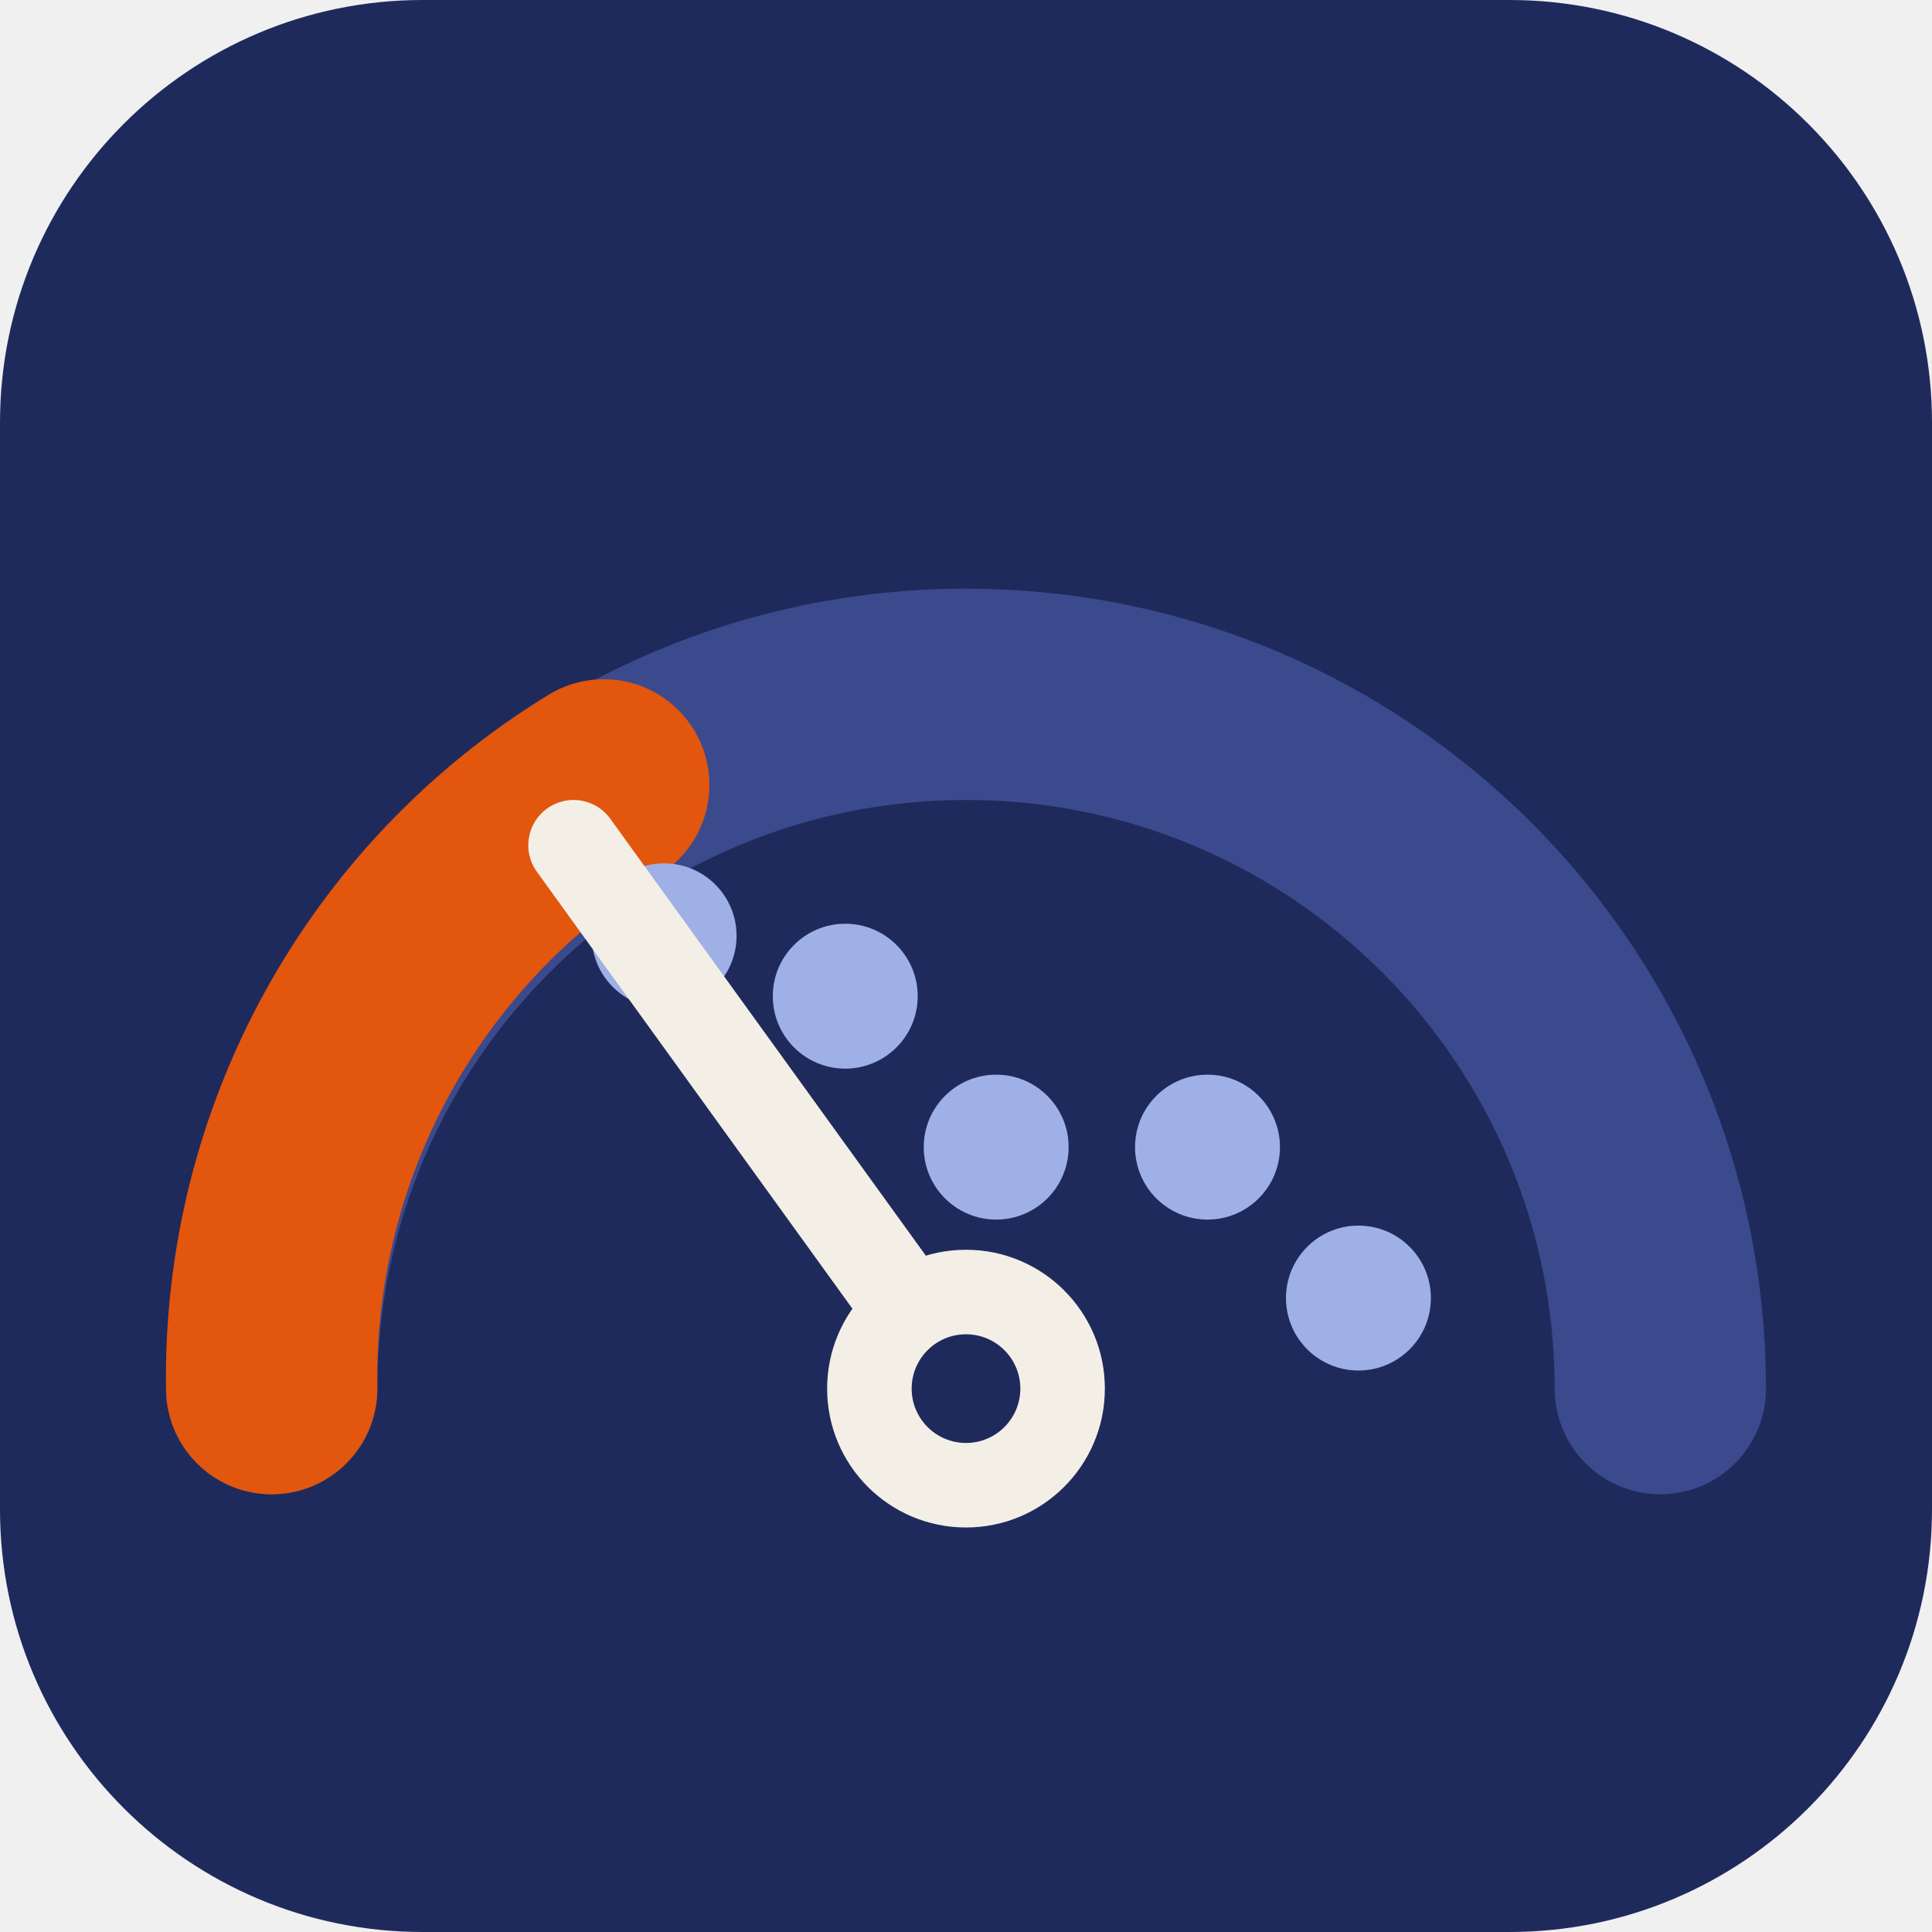
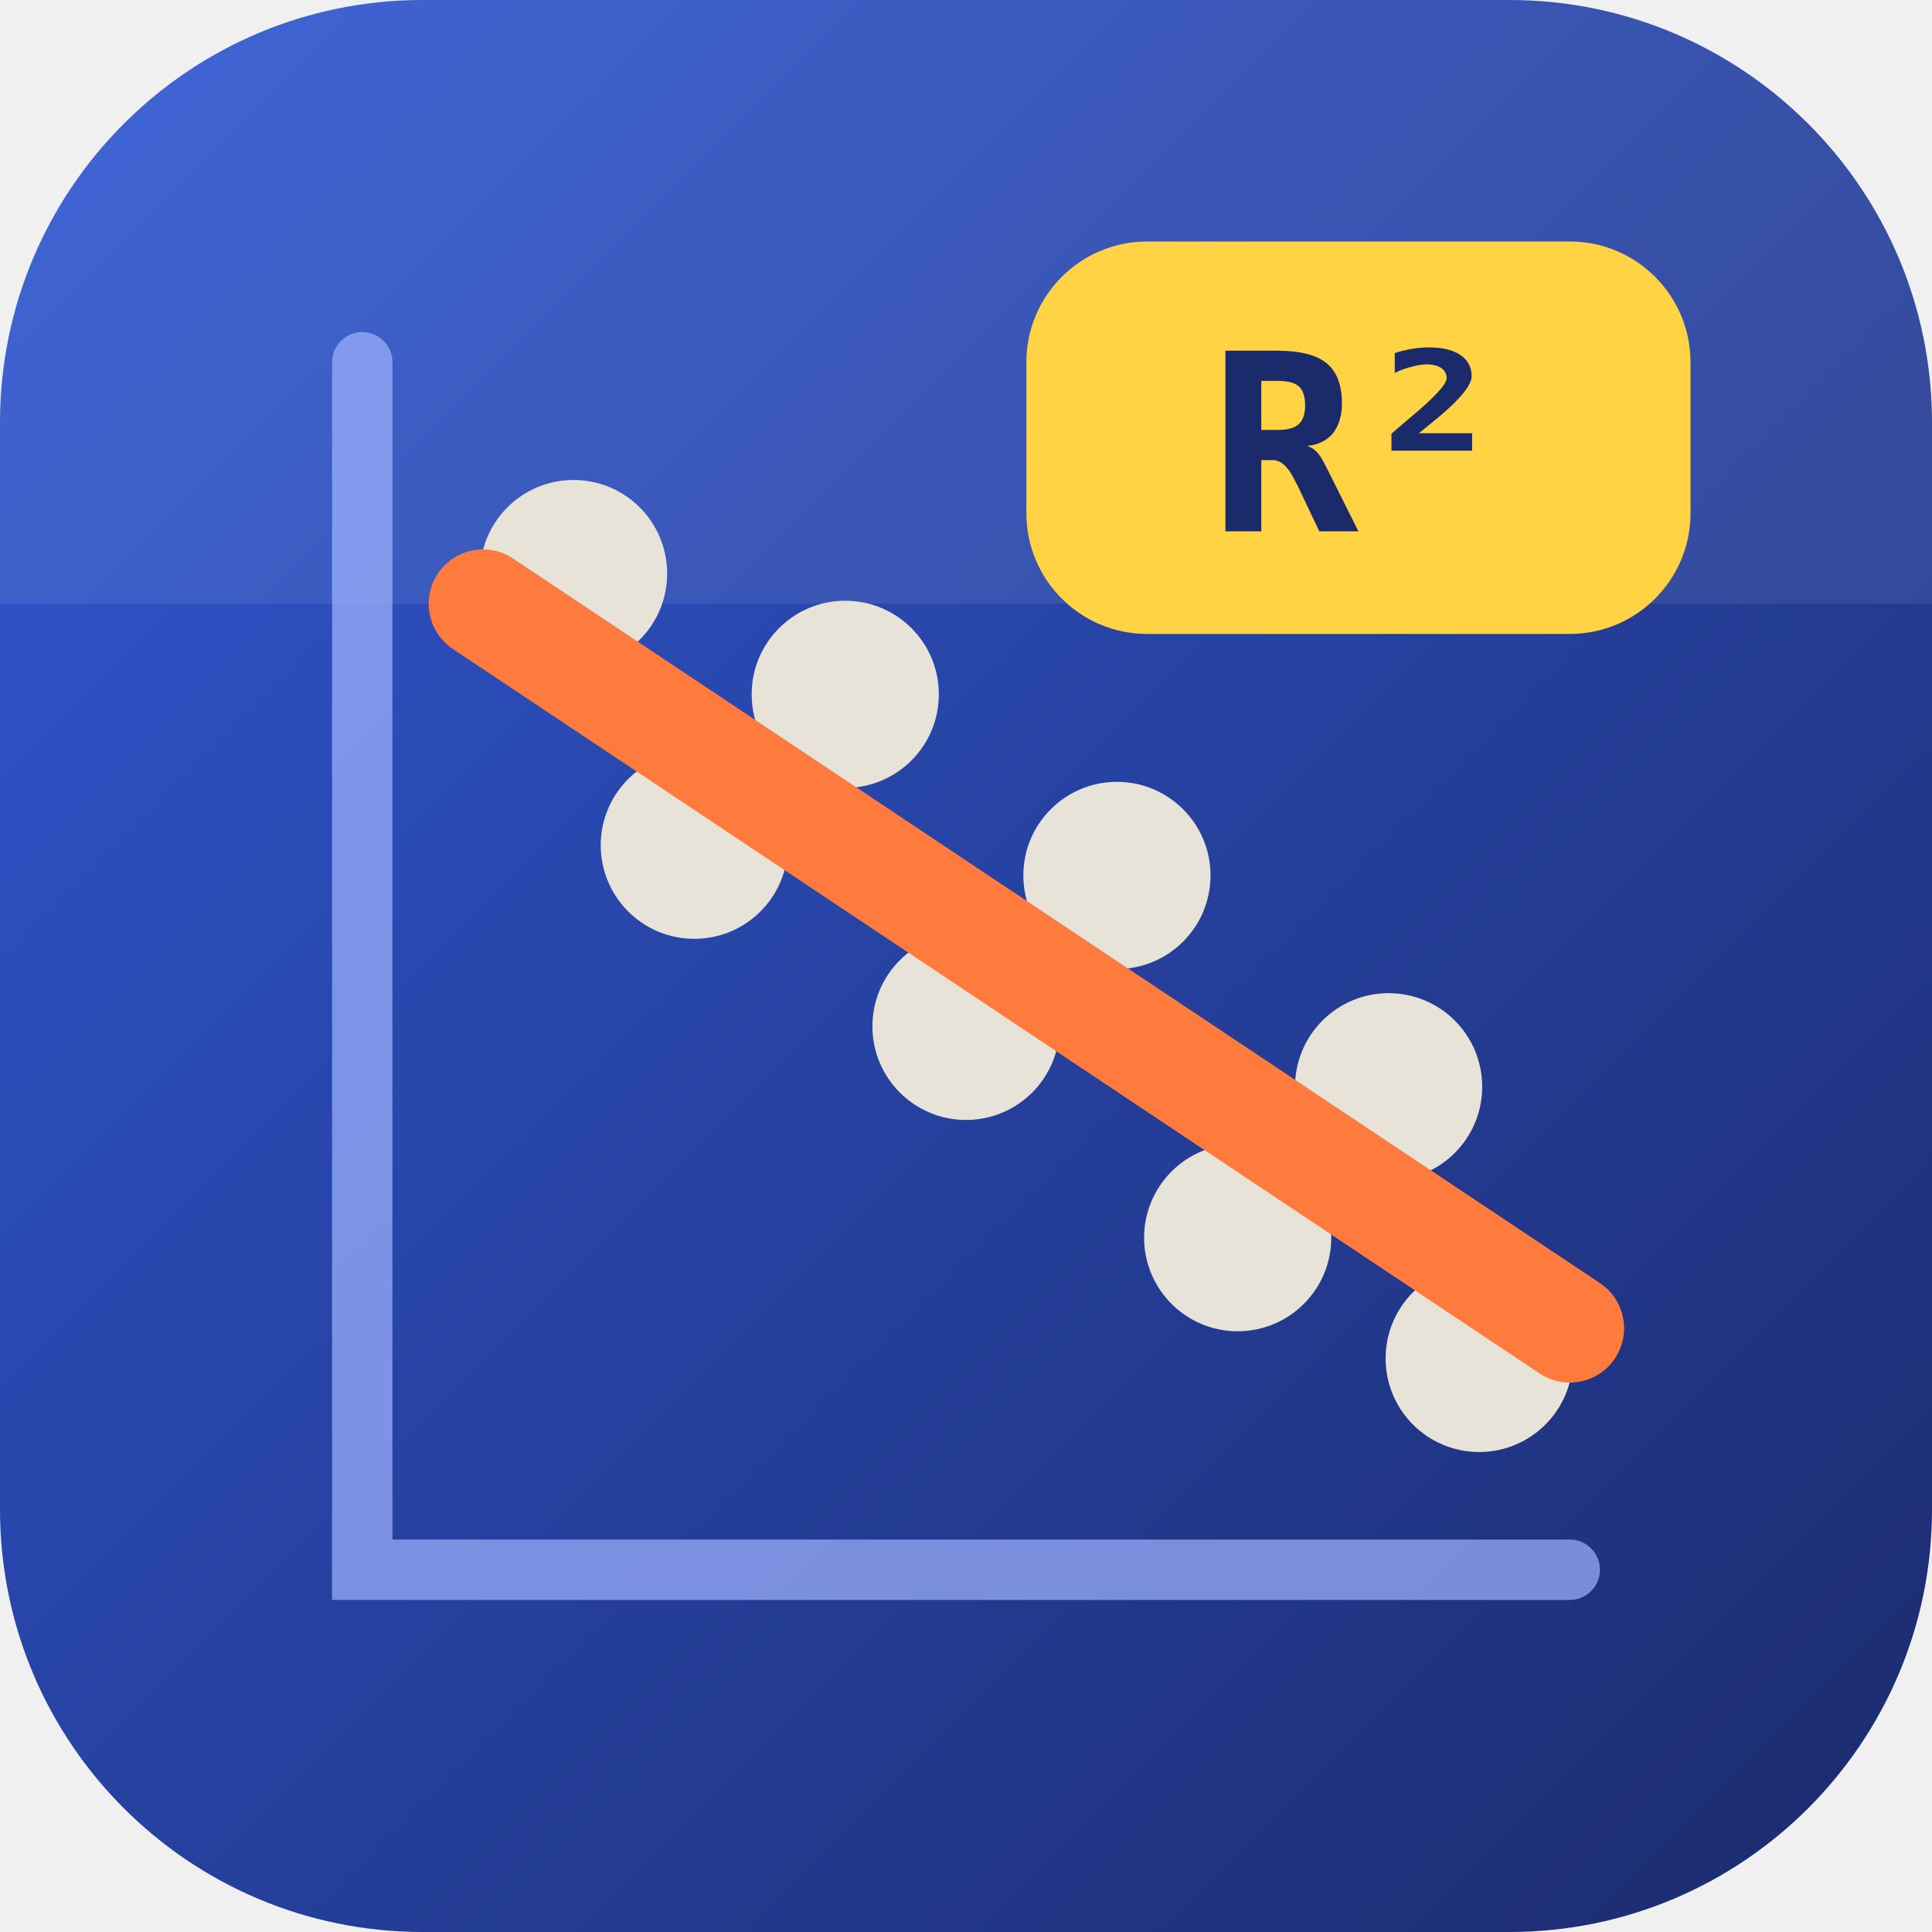
<svg xmlns="http://www.w3.org/2000/svg" viewBox="0 0 64 64">
-   <rect width="64" height="64" rx="14" fill="#1f2a5c" />
-   <path d="M9 46 A23 23 0 0 1 55 46" fill="none" stroke="#3a4a8c" stroke-width="7" stroke-linecap="round" />
-   <path d="M9 46 A23 23 0 0 1 20 26" fill="none" stroke="#e2560e" stroke-width="7" stroke-linecap="round" />
-   <g fill="#9fb0e6">
-     <circle cx="22" cy="31" r="2.4" />
-     <circle cx="28" cy="33" r="2.4" />
-     <circle cx="33" cy="38" r="2.4" />
-     <circle cx="40" cy="38" r="2.4" />
-     <circle cx="45" cy="43" r="2.4" />
+   <defs>
+     <linearGradient id="g" x1="0" y1="0" x2="1" y2="1">
+       <stop offset="0" stop-color="#3159d6" />
+       <stop offset="1" stop-color="#1b2a6b" />
+     </linearGradient>
+   </defs>
+   <rect width="64" height="64" rx="14" fill="url(#g)" />
+   <path d="M0 14a14 14 0 0 1 14-14h36a14 14 0 0 1 14 14v6H0z" fill="#fff" opacity=".08" />
+   <path d="M12 12v40h40" fill="none" stroke="#9fb4ff" stroke-width="2" stroke-linecap="round" opacity=".7" />
+   <g fill="#e7e3d9">
+     <circle cx="19" cy="19" r="3.1" />
+     <circle cx="23" cy="28" r="3.1" />
+     <circle cx="28" cy="23" r="3.1" />
+     <circle cx="32" cy="34" r="3.1" />
+     <circle cx="37" cy="29" r="3.1" />
+     <circle cx="41" cy="41" r="3.1" />
+     <circle cx="46" cy="36" r="3.1" />
+     <circle cx="49" cy="45" r="3.1" />
  </g>
-   <path d="M32 46 L19 28" stroke="#f3efe6" stroke-width="3" stroke-linecap="round" />
-   <circle cx="32" cy="46" r="4.6" fill="#f3efe6" />
-   <circle cx="32" cy="46" r="1.8" fill="#1f2a5c" />
+   <path d="M16 20 L52 44" stroke="#ff7a3d" stroke-width="3.6" stroke-linecap="round" />
+   <rect x="34" y="8" width="22" height="13" rx="4" fill="#ffd343" />
+   <text x="45" y="17.6" text-anchor="middle" font-family="JetBrains Mono,Consolas,monospace" font-size="8.2" font-weight="700" fill="#1b2a6b">R²</text>
</svg>
